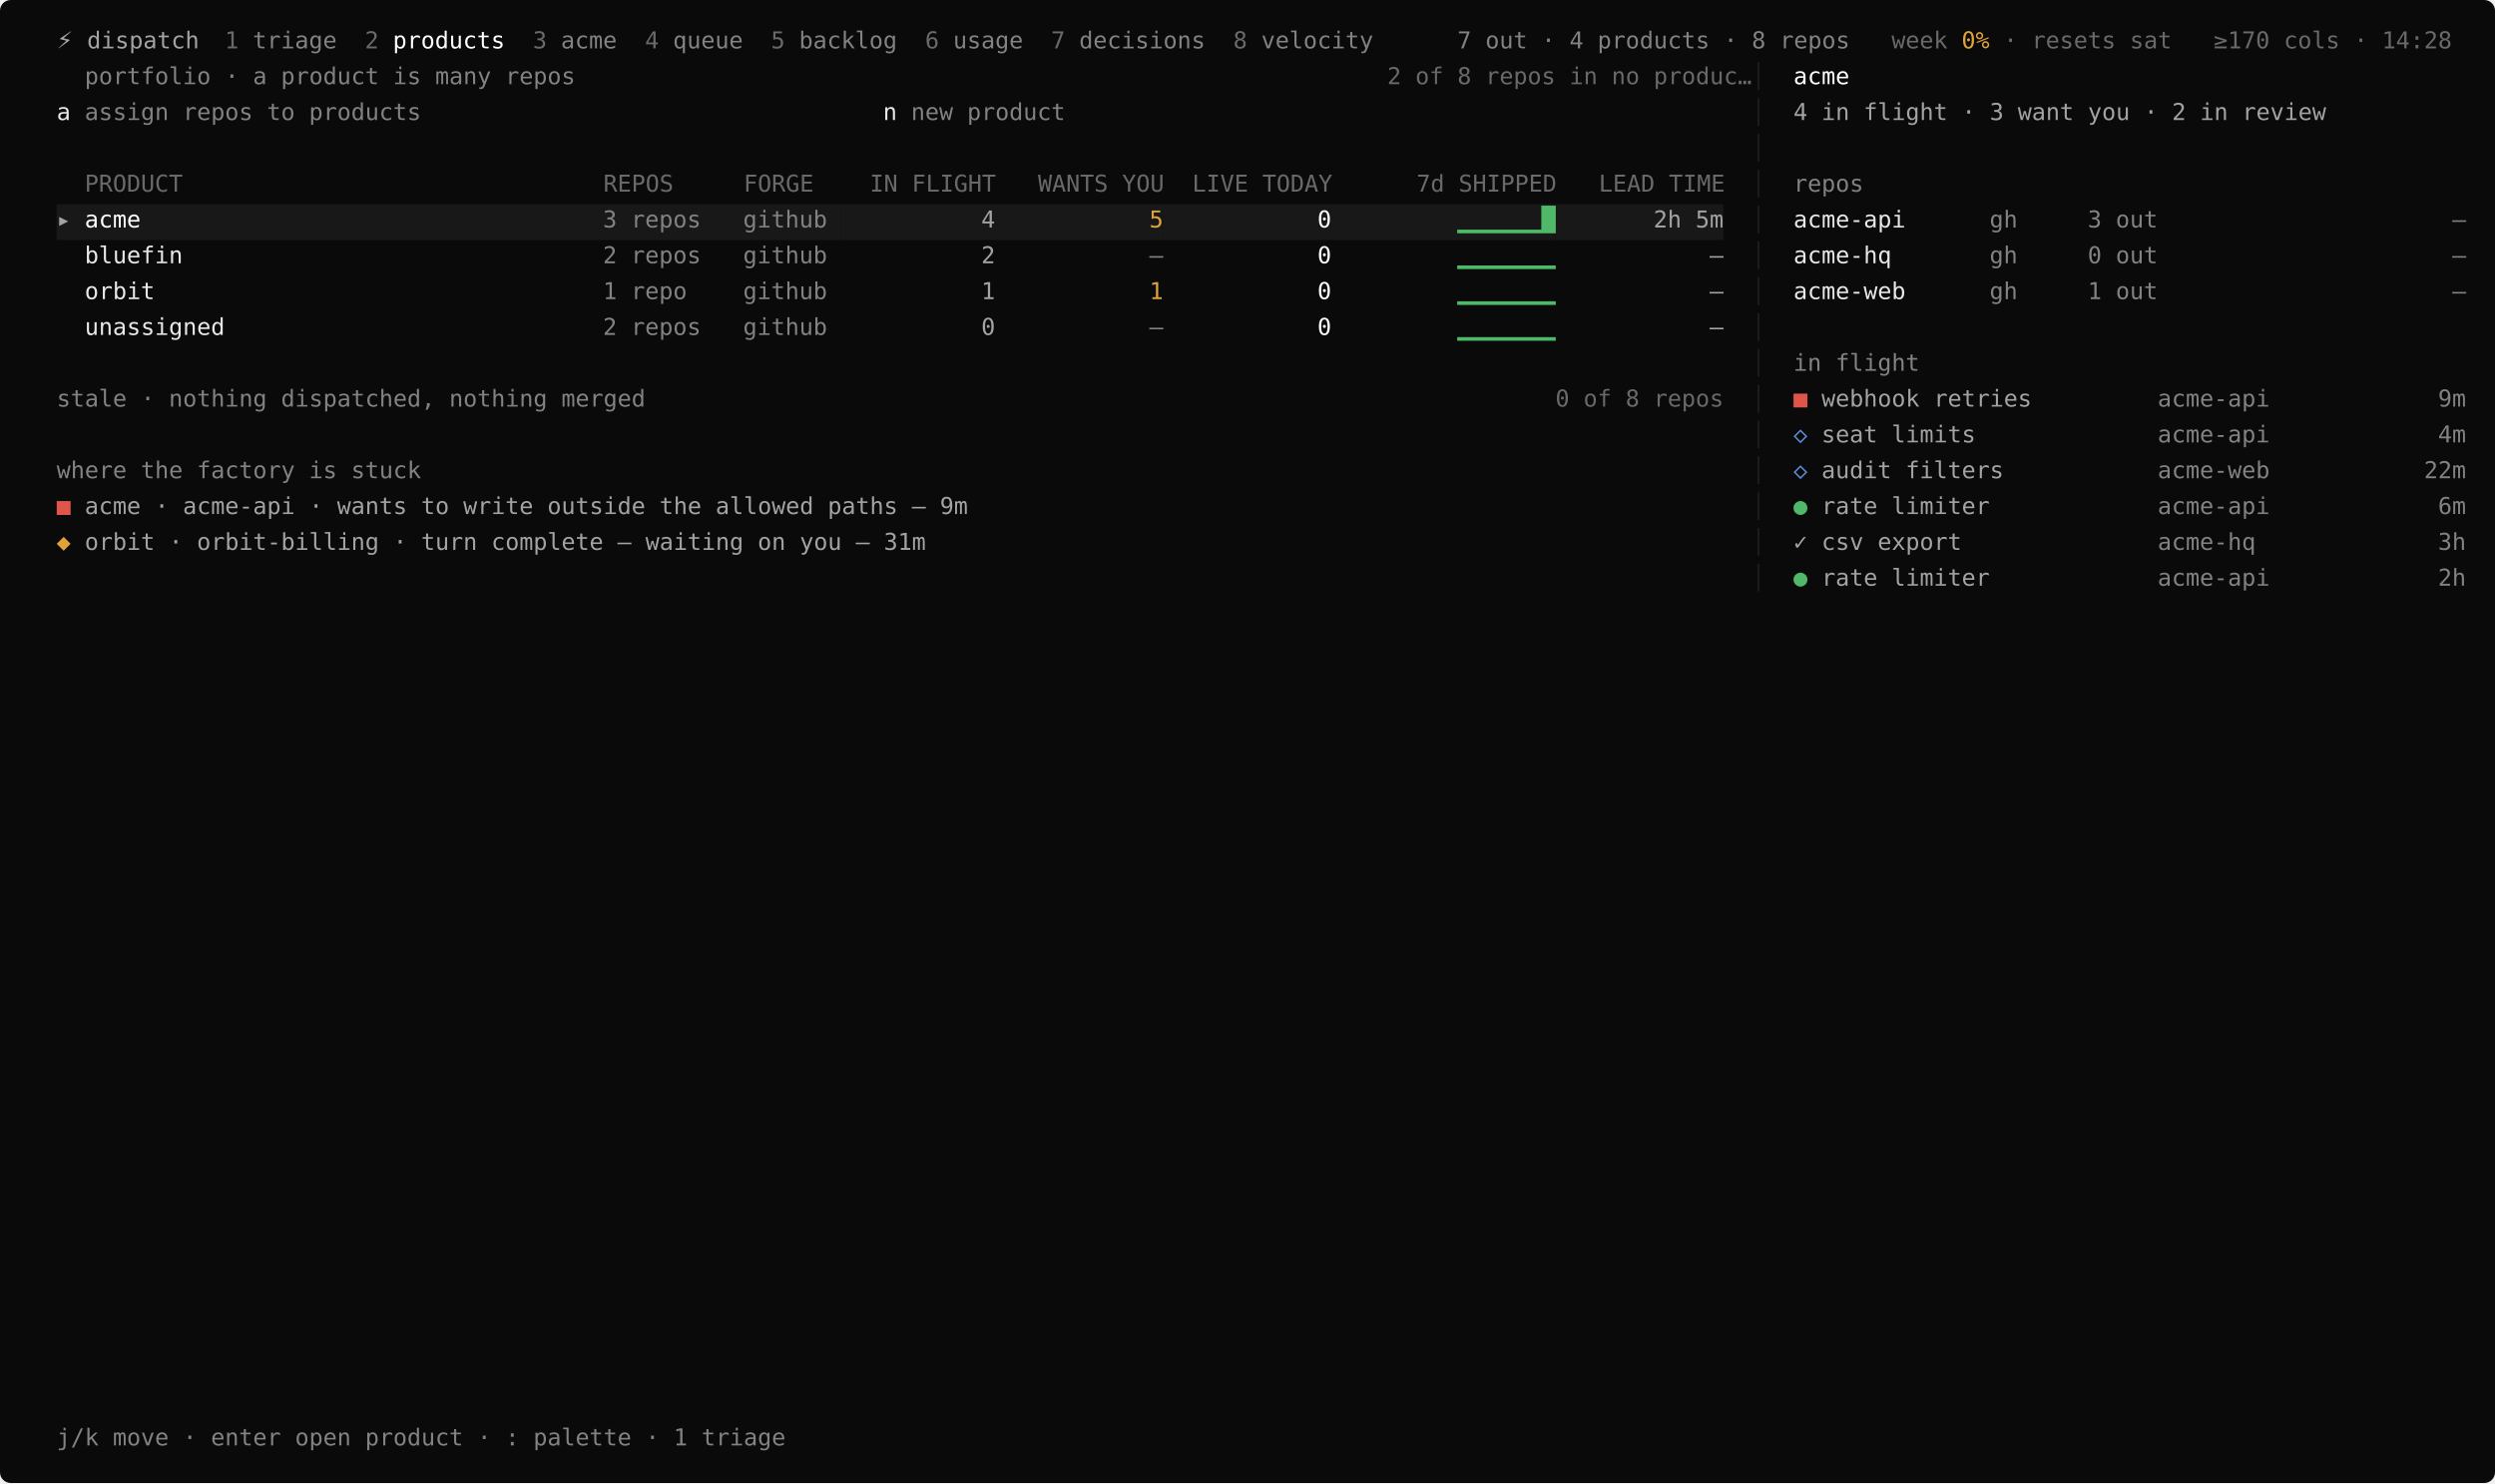
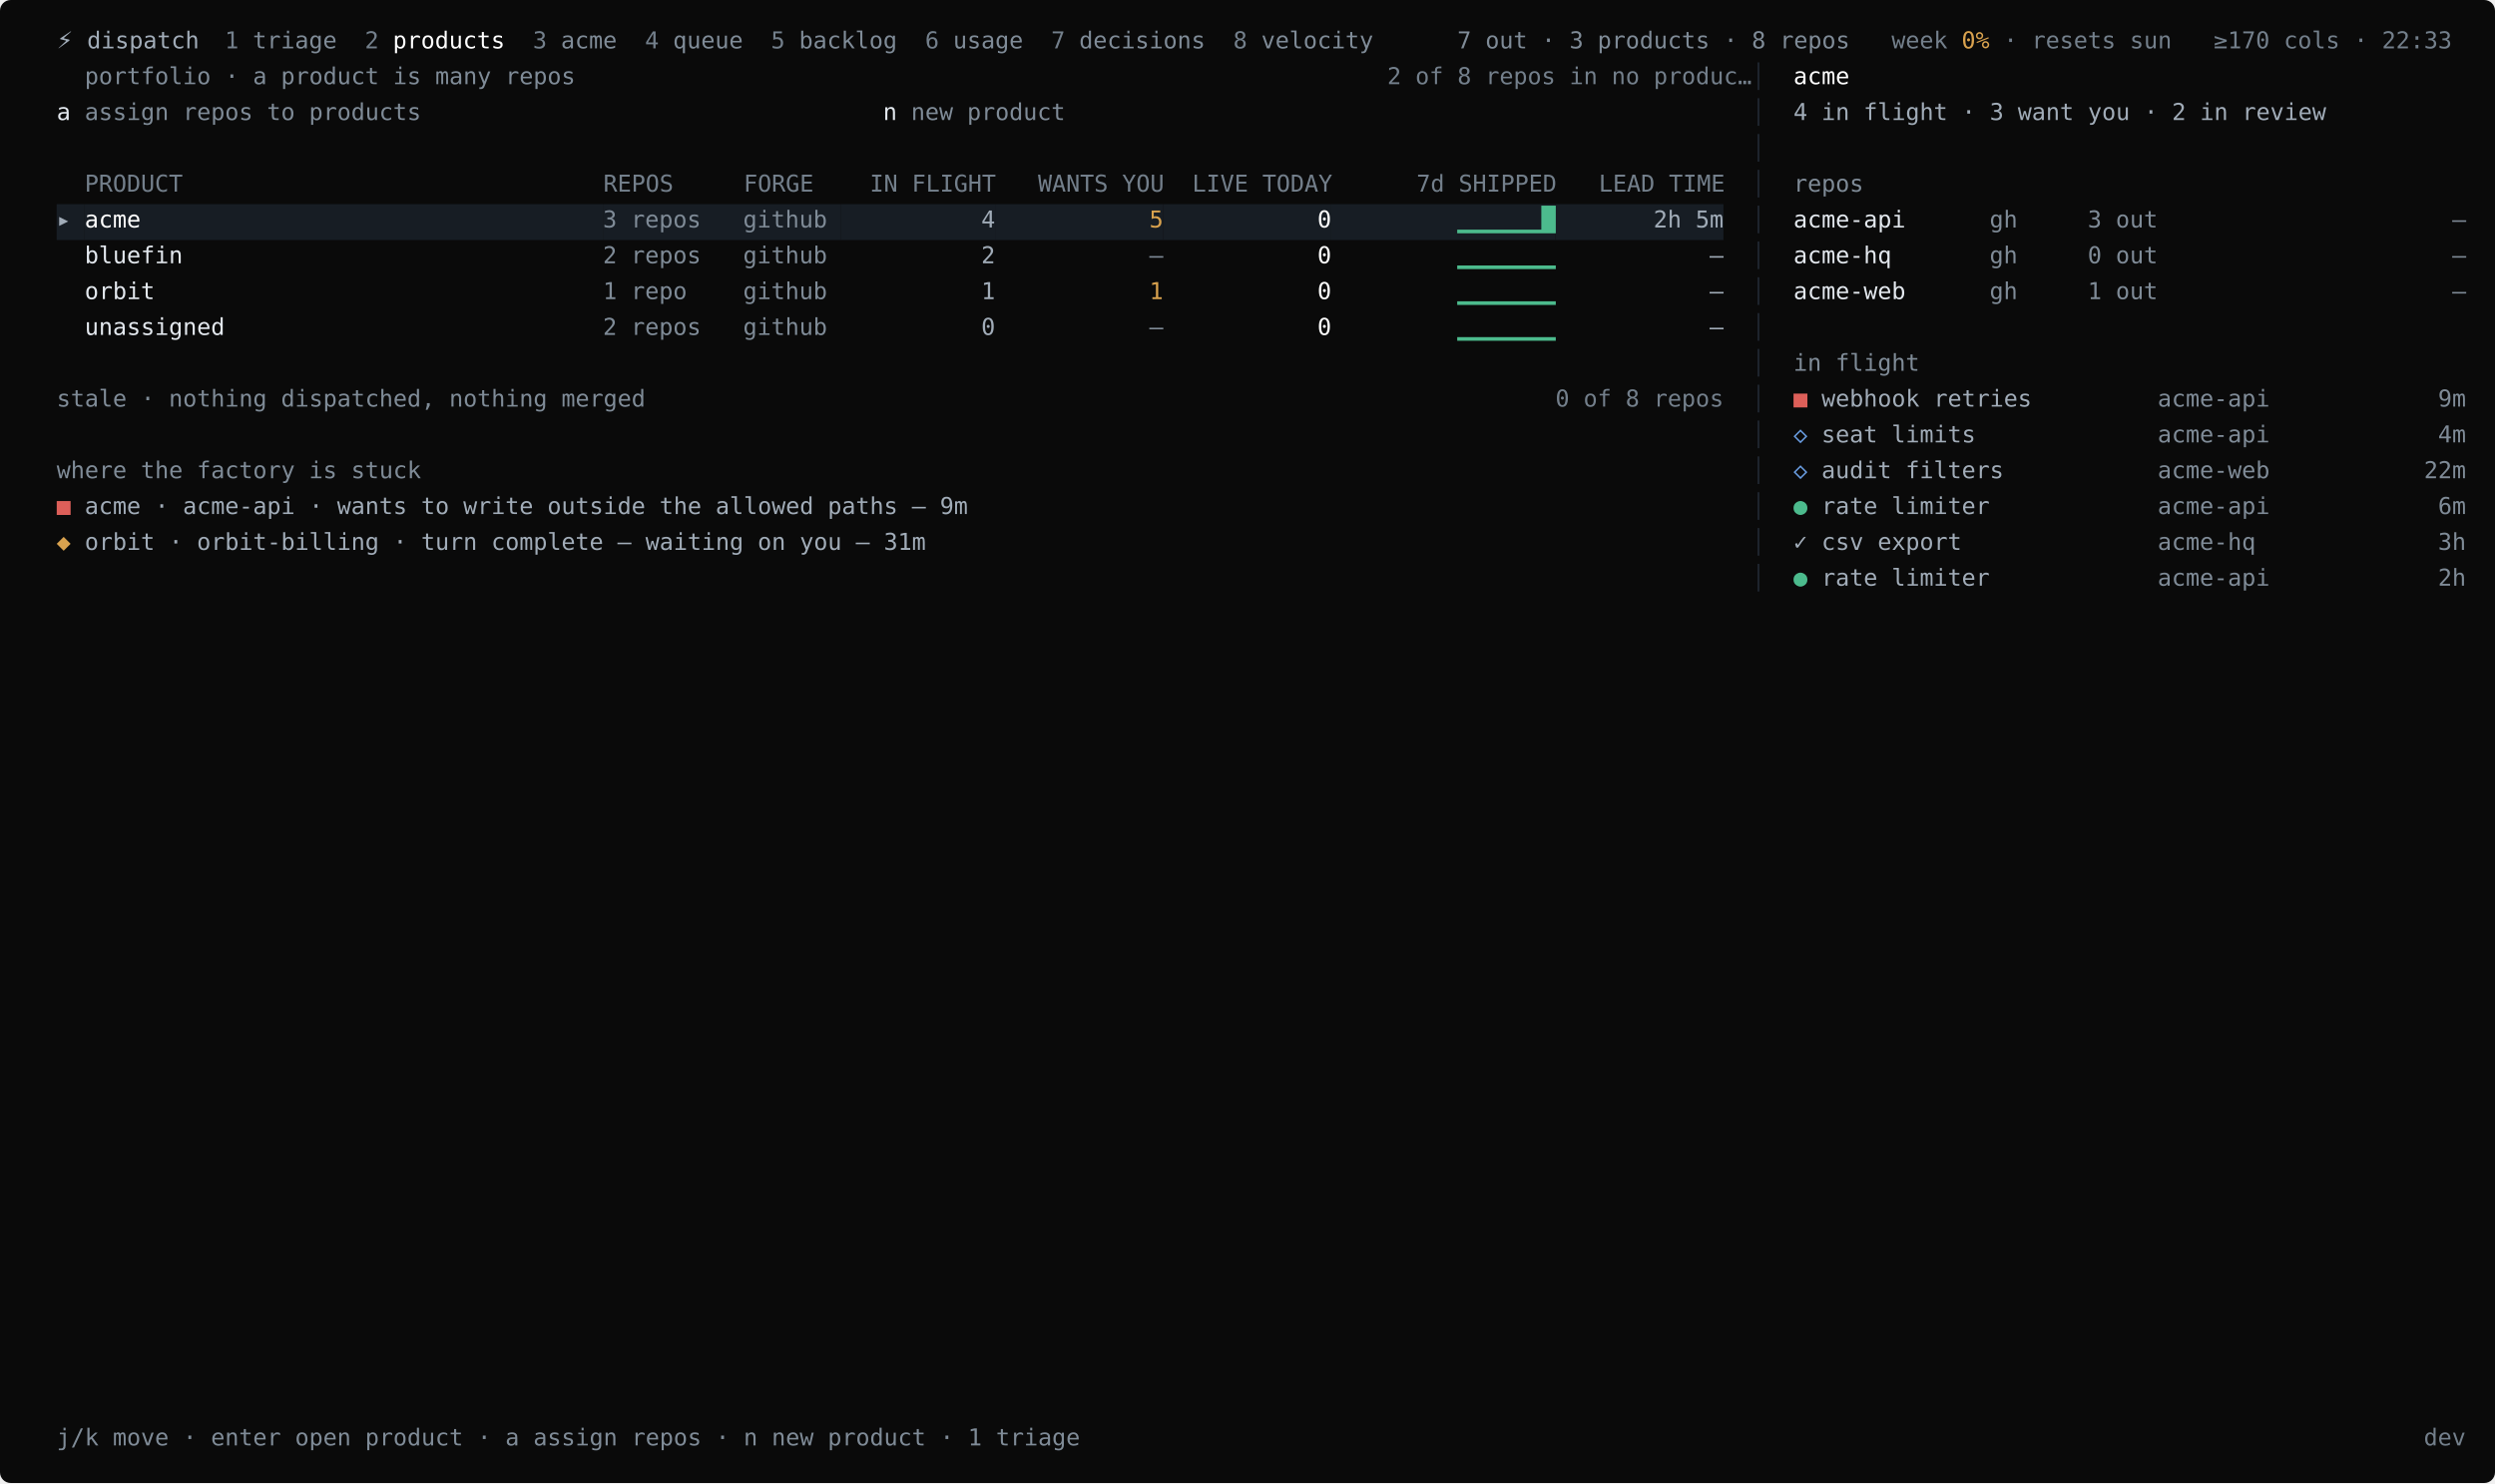
<svg xmlns="http://www.w3.org/2000/svg" width="1393" height="828" viewBox="0 0 1393 828" role="img" aria-label="The products lens">
  <rect width="1393" height="828" rx="6" fill="#0a0a0a" />
  <g font-family="ui-monospace, SFMono-Regular, Menlo, Consolas, 'DejaVu Sans Mono', monospace" font-size="13.0" xml:space="preserve">
-     <rect x="31.64" y="114.00" width="15.64" height="20.00" fill="#181818" />
-     <rect x="47.28" y="114.00" width="289.34" height="20.00" fill="#181818" />
-     <rect x="336.62" y="114.00" width="132.94" height="20.00" fill="#181818" />
-     <rect x="469.56" y="114.00" width="86.02" height="20.00" fill="#181818" />
-     <rect x="555.58" y="114.00" width="93.84" height="20.00" fill="#181818" />
-     <rect x="649.42" y="114.00" width="93.84" height="20.00" fill="#181818" />
-     <rect x="743.26" y="114.00" width="125.12" height="20.00" fill="#181818" />
-     <rect x="868.38" y="114.00" width="93.84" height="20.00" fill="#181818" />
+     <rect x="31.64" y="114.00" width="15.64" height="20.00" fill="#171d24" />
+     <rect x="47.28" y="114.00" width="289.34" height="20.00" fill="#171d24" />
+     <rect x="336.62" y="114.00" width="132.94" height="20.00" fill="#171d24" />
+     <rect x="469.56" y="114.00" width="86.02" height="20.00" fill="#171d24" />
+     <rect x="555.58" y="114.00" width="93.84" height="20.00" fill="#171d24" />
+     <rect x="649.42" y="114.00" width="93.84" height="20.00" fill="#171d24" />
+     <rect x="743.26" y="114.00" width="125.12" height="20.00" fill="#171d24" />
+     <rect x="868.38" y="114.00" width="93.84" height="20.00" fill="#171d24" />
    <text y="27.00" fill="#e8e8e8">
      <tspan x="16.00">  </tspan>
-       <tspan x="31.64" fill="#a3a3a3">⚡ dispatch</tspan>
+       <tspan x="31.64" fill="#a1acb8">⚡ dispatch</tspan>
      <tspan x="109.84">  </tspan>
-       <tspan x="125.48" fill="#696969">1 </tspan>
-       <tspan x="141.12" fill="#828282">triage</tspan>
+       <tspan x="125.48" fill="#737f8b">1 </tspan>
+       <tspan x="141.12" fill="#7f8b97">triage</tspan>
      <tspan x="188.04">  </tspan>
-       <tspan x="203.68" fill="#696969">2 </tspan>
+       <tspan x="203.68" fill="#737f8b">2 </tspan>
      <tspan x="219.32" fill="#ffffff">products</tspan>
      <tspan x="281.88">  </tspan>
-       <tspan x="297.52" fill="#696969">3 </tspan>
-       <tspan x="313.16" fill="#828282">acme</tspan>
+       <tspan x="297.52" fill="#737f8b">3 </tspan>
+       <tspan x="313.16" fill="#7f8b97">acme</tspan>
      <tspan x="344.44">  </tspan>
-       <tspan x="360.08" fill="#696969">4 </tspan>
-       <tspan x="375.72" fill="#828282">queue</tspan>
+       <tspan x="360.08" fill="#737f8b">4 </tspan>
+       <tspan x="375.72" fill="#7f8b97">queue</tspan>
      <tspan x="414.82">  </tspan>
-       <tspan x="430.46" fill="#696969">5 </tspan>
-       <tspan x="446.10" fill="#828282">backlog</tspan>
+       <tspan x="430.46" fill="#737f8b">5 </tspan>
+       <tspan x="446.10" fill="#7f8b97">backlog</tspan>
      <tspan x="500.84">  </tspan>
-       <tspan x="516.48" fill="#696969">6 </tspan>
-       <tspan x="532.12" fill="#828282">usage</tspan>
+       <tspan x="516.48" fill="#737f8b">6 </tspan>
+       <tspan x="532.12" fill="#7f8b97">usage</tspan>
      <tspan x="571.22">  </tspan>
-       <tspan x="586.86" fill="#696969">7 </tspan>
-       <tspan x="602.50" fill="#828282">decisions</tspan>
+       <tspan x="586.86" fill="#737f8b">7 </tspan>
+       <tspan x="602.50" fill="#7f8b97">decisions</tspan>
      <tspan x="672.88">  </tspan>
-       <tspan x="688.52" fill="#696969">8 </tspan>
-       <tspan x="704.16" fill="#828282">velocity</tspan>
+       <tspan x="688.52" fill="#737f8b">8 </tspan>
+       <tspan x="704.16" fill="#7f8b97">velocity</tspan>
      <tspan x="766.72">      </tspan>
-       <tspan x="813.64" fill="#828282">7 out · 4 products · 8 repos</tspan>
+       <tspan x="813.64" fill="#7f8b97">7 out · 3 products · 8 repos</tspan>
      <tspan x="1032.60">   </tspan>
-       <tspan x="1056.06" fill="#696969">week </tspan>
-       <tspan x="1095.16" fill="#e0a33a">0%</tspan>
-       <tspan x="1110.80" fill="#696969"> · resets sat</tspan>
+       <tspan x="1056.06" fill="#737f8b">week </tspan>
+       <tspan x="1095.16" fill="#d9a24e">0%</tspan>
+       <tspan x="1110.80" fill="#737f8b"> · resets sun</tspan>
      <tspan x="1212.46">   </tspan>
-       <tspan x="1235.92" fill="#696969">≥170 cols · 14:28</tspan>
+       <tspan x="1235.92" fill="#737f8b">≥170 cols · 22:33</tspan>
    </text>
    <text y="47.00" fill="#e8e8e8">
      <tspan x="16.00">    </tspan>
-       <tspan x="47.28" fill="#828282">portfolio · a product is many repos</tspan>
+       <tspan x="47.28" fill="#7f8b97">portfolio · a product is many repos</tspan>
      <tspan x="320.98">                                                          </tspan>
-       <tspan x="774.54" fill="#696969">2 of 8 repos in no produc…</tspan>
-       <tspan x="977.86" fill="#1e1e1e">│</tspan>
+       <tspan x="774.54" fill="#737f8b">2 of 8 repos in no produc…</tspan>
+       <tspan x="977.86" fill="#1f2630">│</tspan>
      <tspan x="985.68">  </tspan>
      <tspan x="1001.32" fill="#ffffff">acme                                            </tspan>
    </text>
    <text y="67.00" fill="#e8e8e8">
      <tspan x="16.00">  </tspan>
-       <tspan x="31.64">a </tspan>
-       <tspan x="47.28" fill="#828282">assign repos to products                                 </tspan>
-       <tspan x="493.02">n </tspan>
-       <tspan x="508.66" fill="#828282">new product                                               </tspan>
-       <tspan x="962.22">  </tspan>
-       <tspan x="977.86" fill="#1e1e1e">│</tspan>
-       <tspan x="985.68">  </tspan>
-       <tspan x="1001.32" fill="#a3a3a3">4 in flight · 3 want you · 2 in review          </tspan>
+       <tspan x="31.64" fill="#e3e8ee">a </tspan>
+       <tspan x="47.28" fill="#7f8b97">assign repos to products                                 </tspan>
+       <tspan x="493.02" fill="#e3e8ee">n </tspan>
+       <tspan x="508.66" fill="#7f8b97">new product                                               </tspan>
+       <tspan x="962.22">  </tspan>
+       <tspan x="977.86" fill="#1f2630">│</tspan>
+       <tspan x="985.68">  </tspan>
+       <tspan x="1001.32" fill="#a1acb8">4 in flight · 3 want you · 2 in review          </tspan>
    </text>
    <text y="87.00" fill="#e8e8e8">
      <tspan x="16.00">                                                                                                                           </tspan>
-       <tspan x="977.86" fill="#1e1e1e">│</tspan>
+       <tspan x="977.86" fill="#1f2630">│</tspan>
    </text>
    <text y="107.00" fill="#e8e8e8">
      <tspan x="16.00">    </tspan>
-       <tspan x="47.28" fill="#696969">PRODUCT                              REPOS     FORGE    IN FLIGHT   WANTS YOU  LIVE TODAY      7d SHIPPED   LEAD TIME</tspan>
-       <tspan x="962.22">  </tspan>
-       <tspan x="977.86" fill="#1e1e1e">│</tspan>
-       <tspan x="985.68">  </tspan>
-       <tspan x="1001.32" fill="#828282">repos                                           </tspan>
+       <tspan x="47.28" fill="#737f8b">PRODUCT                              REPOS     FORGE    IN FLIGHT   WANTS YOU  LIVE TODAY      7d SHIPPED   LEAD TIME</tspan>
+       <tspan x="962.22">  </tspan>
+       <tspan x="977.86" fill="#1f2630">│</tspan>
+       <tspan x="985.68">  </tspan>
+       <tspan x="1001.32" fill="#7f8b97">repos                                           </tspan>
    </text>
    <text y="127.00" fill="#e8e8e8">
      <tspan x="16.00">  </tspan>
-       <tspan x="31.64" fill="#a3a3a3">▸ </tspan>
+       <tspan x="31.64" fill="#a1acb8">▸ </tspan>
      <tspan x="47.28" fill="#ffffff">acme                                 </tspan>
-       <tspan x="336.62" fill="#828282">3 repos   github </tspan>
-       <tspan x="469.56" fill="#a3a3a3">          4</tspan>
-       <tspan x="555.58" fill="#e0a33a">           5</tspan>
-       <tspan x="649.42" fill="#ffffff">           0</tspan>
-       <tspan x="743.26" fill="#4fb969">         ▁▁▁▁▁▁█</tspan>
-       <tspan x="868.38" fill="#a3a3a3">       2h 5m</tspan>
-       <tspan x="962.22">  </tspan>
-       <tspan x="977.86" fill="#1e1e1e">│</tspan>
-       <tspan x="985.68">  </tspan>
-       <tspan x="1001.32">acme-api      </tspan>
-       <tspan x="1110.80" fill="#828282">gh     3 out                     —</tspan>
+       <tspan x="336.62" fill="#7f8b97">3 repos   github </tspan>
+       <tspan x="469.56" fill="#a1acb8">          4</tspan>
+       <tspan x="555.58" fill="#d9a24e">           5</tspan>
+       <tspan x="649.42" fill="#ffffff">           0</tspan>
+       <tspan x="743.26" fill="#4cbb8d">         ▁▁▁▁▁▁█</tspan>
+       <tspan x="868.38" fill="#a1acb8">       2h 5m</tspan>
+       <tspan x="962.22">  </tspan>
+       <tspan x="977.86" fill="#1f2630">│</tspan>
+       <tspan x="985.68">  </tspan>
+       <tspan x="1001.32" fill="#e3e8ee">acme-api      </tspan>
+       <tspan x="1110.80" fill="#7f8b97">gh     3 out                     —</tspan>
    </text>
    <text y="147.00" fill="#e8e8e8">
      <tspan x="16.00">  </tspan>
-       <tspan x="31.64" fill="#a3a3a3">  </tspan>
-       <tspan x="47.28">bluefin                              </tspan>
-       <tspan x="336.62" fill="#828282">2 repos   github </tspan>
-       <tspan x="469.56" fill="#a3a3a3">          2</tspan>
-       <tspan x="555.58" fill="#828282">           —</tspan>
-       <tspan x="649.42" fill="#ffffff">           0</tspan>
-       <tspan x="743.26" fill="#4fb969">         ▁▁▁▁▁▁▁</tspan>
-       <tspan x="868.38" fill="#a3a3a3">           —</tspan>
-       <tspan x="962.22">  </tspan>
-       <tspan x="977.86" fill="#1e1e1e">│</tspan>
-       <tspan x="985.68">  </tspan>
-       <tspan x="1001.32">acme-hq       </tspan>
-       <tspan x="1110.80" fill="#828282">gh     0 out                     —</tspan>
+       <tspan x="31.64" fill="#a1acb8">  </tspan>
+       <tspan x="47.28" fill="#e3e8ee">bluefin                              </tspan>
+       <tspan x="336.62" fill="#7f8b97">2 repos   github </tspan>
+       <tspan x="469.56" fill="#a1acb8">          2</tspan>
+       <tspan x="555.58" fill="#7f8b97">           —</tspan>
+       <tspan x="649.42" fill="#ffffff">           0</tspan>
+       <tspan x="743.26" fill="#4cbb8d">         ▁▁▁▁▁▁▁</tspan>
+       <tspan x="868.38" fill="#a1acb8">           —</tspan>
+       <tspan x="962.22">  </tspan>
+       <tspan x="977.86" fill="#1f2630">│</tspan>
+       <tspan x="985.68">  </tspan>
+       <tspan x="1001.32" fill="#e3e8ee">acme-hq       </tspan>
+       <tspan x="1110.80" fill="#7f8b97">gh     0 out                     —</tspan>
    </text>
    <text y="167.00" fill="#e8e8e8">
      <tspan x="16.00">  </tspan>
-       <tspan x="31.64" fill="#a3a3a3">  </tspan>
-       <tspan x="47.28">orbit                                </tspan>
-       <tspan x="336.62" fill="#828282">1 repo    github </tspan>
-       <tspan x="469.56" fill="#a3a3a3">          1</tspan>
-       <tspan x="555.58" fill="#e0a33a">           1</tspan>
-       <tspan x="649.42" fill="#ffffff">           0</tspan>
-       <tspan x="743.26" fill="#4fb969">         ▁▁▁▁▁▁▁</tspan>
-       <tspan x="868.38" fill="#a3a3a3">           —</tspan>
-       <tspan x="962.22">  </tspan>
-       <tspan x="977.86" fill="#1e1e1e">│</tspan>
-       <tspan x="985.68">  </tspan>
-       <tspan x="1001.32">acme-web      </tspan>
-       <tspan x="1110.80" fill="#828282">gh     1 out                     —</tspan>
+       <tspan x="31.64" fill="#a1acb8">  </tspan>
+       <tspan x="47.28" fill="#e3e8ee">orbit                                </tspan>
+       <tspan x="336.62" fill="#7f8b97">1 repo    github </tspan>
+       <tspan x="469.56" fill="#a1acb8">          1</tspan>
+       <tspan x="555.58" fill="#d9a24e">           1</tspan>
+       <tspan x="649.42" fill="#ffffff">           0</tspan>
+       <tspan x="743.26" fill="#4cbb8d">         ▁▁▁▁▁▁▁</tspan>
+       <tspan x="868.38" fill="#a1acb8">           —</tspan>
+       <tspan x="962.22">  </tspan>
+       <tspan x="977.86" fill="#1f2630">│</tspan>
+       <tspan x="985.68">  </tspan>
+       <tspan x="1001.32" fill="#e3e8ee">acme-web      </tspan>
+       <tspan x="1110.80" fill="#7f8b97">gh     1 out                     —</tspan>
    </text>
    <text y="187.00" fill="#e8e8e8">
      <tspan x="16.00">  </tspan>
-       <tspan x="31.64" fill="#a3a3a3">  </tspan>
-       <tspan x="47.28">unassigned                           </tspan>
-       <tspan x="336.62" fill="#828282">2 repos   github </tspan>
-       <tspan x="469.56" fill="#a3a3a3">          0</tspan>
-       <tspan x="555.58" fill="#828282">           —</tspan>
-       <tspan x="649.42" fill="#ffffff">           0</tspan>
-       <tspan x="743.26" fill="#4fb969">         ▁▁▁▁▁▁▁</tspan>
-       <tspan x="868.38" fill="#a3a3a3">           —</tspan>
-       <tspan x="962.22">  </tspan>
-       <tspan x="977.86" fill="#1e1e1e">│</tspan>
+       <tspan x="31.64" fill="#a1acb8">  </tspan>
+       <tspan x="47.28" fill="#e3e8ee">unassigned                           </tspan>
+       <tspan x="336.62" fill="#7f8b97">2 repos   github </tspan>
+       <tspan x="469.56" fill="#a1acb8">          0</tspan>
+       <tspan x="555.58" fill="#7f8b97">           —</tspan>
+       <tspan x="649.42" fill="#ffffff">           0</tspan>
+       <tspan x="743.26" fill="#4cbb8d">         ▁▁▁▁▁▁▁</tspan>
+       <tspan x="868.38" fill="#a1acb8">           —</tspan>
+       <tspan x="962.22">  </tspan>
+       <tspan x="977.86" fill="#1f2630">│</tspan>
    </text>
    <text y="207.00" fill="#e8e8e8">
      <tspan x="16.00">                                                                                                                           </tspan>
-       <tspan x="977.86" fill="#1e1e1e">│</tspan>
-       <tspan x="985.68">  </tspan>
-       <tspan x="1001.32" fill="#828282">in flight                                       </tspan>
+       <tspan x="977.86" fill="#1f2630">│</tspan>
+       <tspan x="985.68">  </tspan>
+       <tspan x="1001.32" fill="#7f8b97">in flight                                       </tspan>
    </text>
    <text y="227.00" fill="#e8e8e8">
      <tspan x="16.00">  </tspan>
-       <tspan x="31.64" fill="#828282">stale · nothing dispatched, nothing merged                                                              </tspan>
-       <tspan x="844.92" fill="#696969">   0 of 8 repos</tspan>
-       <tspan x="962.22">  </tspan>
-       <tspan x="977.86" fill="#1e1e1e">│</tspan>
-       <tspan x="985.68">  </tspan>
-       <tspan x="1001.32" fill="#e05549">■ </tspan>
-       <tspan x="1016.96" fill="#a3a3a3">webhook retries         </tspan>
-       <tspan x="1204.64" fill="#828282">acme-api            9m</tspan>
+       <tspan x="31.64" fill="#7f8b97">stale · nothing dispatched, nothing merged                                                              </tspan>
+       <tspan x="844.92" fill="#737f8b">   0 of 8 repos</tspan>
+       <tspan x="962.22">  </tspan>
+       <tspan x="977.86" fill="#1f2630">│</tspan>
+       <tspan x="985.68">  </tspan>
+       <tspan x="1001.32" fill="#dd5f59">■ </tspan>
+       <tspan x="1016.96" fill="#a1acb8">webhook retries         </tspan>
+       <tspan x="1204.64" fill="#7f8b97">acme-api            9m</tspan>
    </text>
    <text y="247.00" fill="#e8e8e8">
      <tspan x="16.00">                                                                                                                           </tspan>
-       <tspan x="977.86" fill="#1e1e1e">│</tspan>
-       <tspan x="985.68">  </tspan>
-       <tspan x="1001.32" fill="#598fd8">◇ </tspan>
-       <tspan x="1016.96" fill="#a3a3a3">seat limits             </tspan>
-       <tspan x="1204.64" fill="#828282">acme-api            4m</tspan>
+       <tspan x="977.86" fill="#1f2630">│</tspan>
+       <tspan x="985.68">  </tspan>
+       <tspan x="1001.32" fill="#699de2">◇ </tspan>
+       <tspan x="1016.96" fill="#a1acb8">seat limits             </tspan>
+       <tspan x="1204.64" fill="#7f8b97">acme-api            4m</tspan>
    </text>
    <text y="267.00" fill="#e8e8e8">
      <tspan x="16.00">  </tspan>
-       <tspan x="31.64" fill="#828282">where the factory is stuck                                                                                             </tspan>
-       <tspan x="962.22">  </tspan>
-       <tspan x="977.86" fill="#1e1e1e">│</tspan>
-       <tspan x="985.68">  </tspan>
-       <tspan x="1001.32" fill="#598fd8">◇ </tspan>
-       <tspan x="1016.96" fill="#a3a3a3">audit filters           </tspan>
-       <tspan x="1204.64" fill="#828282">acme-web           22m</tspan>
+       <tspan x="31.64" fill="#7f8b97">where the factory is stuck                                                                                             </tspan>
+       <tspan x="962.22">  </tspan>
+       <tspan x="977.86" fill="#1f2630">│</tspan>
+       <tspan x="985.68">  </tspan>
+       <tspan x="1001.32" fill="#699de2">◇ </tspan>
+       <tspan x="1016.96" fill="#a1acb8">audit filters           </tspan>
+       <tspan x="1204.64" fill="#7f8b97">acme-web           22m</tspan>
    </text>
    <text y="287.00" fill="#e8e8e8">
      <tspan x="16.00">  </tspan>
-       <tspan x="31.64" fill="#e05549">■</tspan>
-       <tspan x="39.46" fill="#a3a3a3"> acme · acme-api · wants to write outside the allowed paths — 9m</tspan>
+       <tspan x="31.64" fill="#dd5f59">■</tspan>
+       <tspan x="39.46" fill="#a1acb8"> acme · acme-api · wants to write outside the allowed paths — 9m</tspan>
      <tspan x="539.94">                                                        </tspan>
-       <tspan x="977.86" fill="#1e1e1e">│</tspan>
-       <tspan x="985.68">  </tspan>
-       <tspan x="1001.32" fill="#4fb969">● </tspan>
-       <tspan x="1016.96" fill="#a3a3a3">rate limiter            </tspan>
-       <tspan x="1204.64" fill="#828282">acme-api            6m</tspan>
+       <tspan x="977.86" fill="#1f2630">│</tspan>
+       <tspan x="985.68">  </tspan>
+       <tspan x="1001.32" fill="#4cbb8d">● </tspan>
+       <tspan x="1016.96" fill="#a1acb8">rate limiter            </tspan>
+       <tspan x="1204.64" fill="#7f8b97">acme-api            6m</tspan>
    </text>
    <text y="307.00" fill="#e8e8e8">
      <tspan x="16.00">  </tspan>
-       <tspan x="31.64" fill="#e0a33a">◆</tspan>
-       <tspan x="39.46" fill="#a3a3a3"> orbit · orbit-billing · turn complete — waiting on you — 31m</tspan>
+       <tspan x="31.64" fill="#d9a24e">◆</tspan>
+       <tspan x="39.46" fill="#a1acb8"> orbit · orbit-billing · turn complete — waiting on you — 31m</tspan>
      <tspan x="516.48">                                                           </tspan>
-       <tspan x="977.86" fill="#1e1e1e">│</tspan>
-       <tspan x="985.68">  </tspan>
-       <tspan x="1001.32" fill="#a3a3a3">✓ csv export              </tspan>
-       <tspan x="1204.64" fill="#828282">acme-hq             3h</tspan>
+       <tspan x="977.86" fill="#1f2630">│</tspan>
+       <tspan x="985.68">  </tspan>
+       <tspan x="1001.32" fill="#a1acb8">✓ csv export              </tspan>
+       <tspan x="1204.64" fill="#7f8b97">acme-hq             3h</tspan>
    </text>
    <text y="327.00" fill="#e8e8e8">
      <tspan x="16.00">                                                                                                                           </tspan>
-       <tspan x="977.86" fill="#1e1e1e">│</tspan>
-       <tspan x="985.68">  </tspan>
-       <tspan x="1001.32" fill="#4fb969">● </tspan>
-       <tspan x="1016.96" fill="#a3a3a3">rate limiter            </tspan>
-       <tspan x="1204.64" fill="#828282">acme-api            2h</tspan>
+       <tspan x="977.86" fill="#1f2630">│</tspan>
+       <tspan x="985.68">  </tspan>
+       <tspan x="1001.32" fill="#4cbb8d">● </tspan>
+       <tspan x="1016.96" fill="#a1acb8">rate limiter            </tspan>
+       <tspan x="1204.64" fill="#7f8b97">acme-api            2h</tspan>
    </text>
    <text y="807.00" fill="#e8e8e8">
      <tspan x="16.00">  </tspan>
-       <tspan x="31.64" fill="#828282">j/k move · enter open product · : palette · 1 triage</tspan>
+       <tspan x="31.64" fill="#7f8b97">j/k move · enter open product · a assign repos · n new product · 1 triage</tspan>
+       <tspan x="602.50">                                                                                                </tspan>
+       <tspan x="1353.22" fill="#737f8b">dev</tspan>
    </text>
  </g>
</svg>
